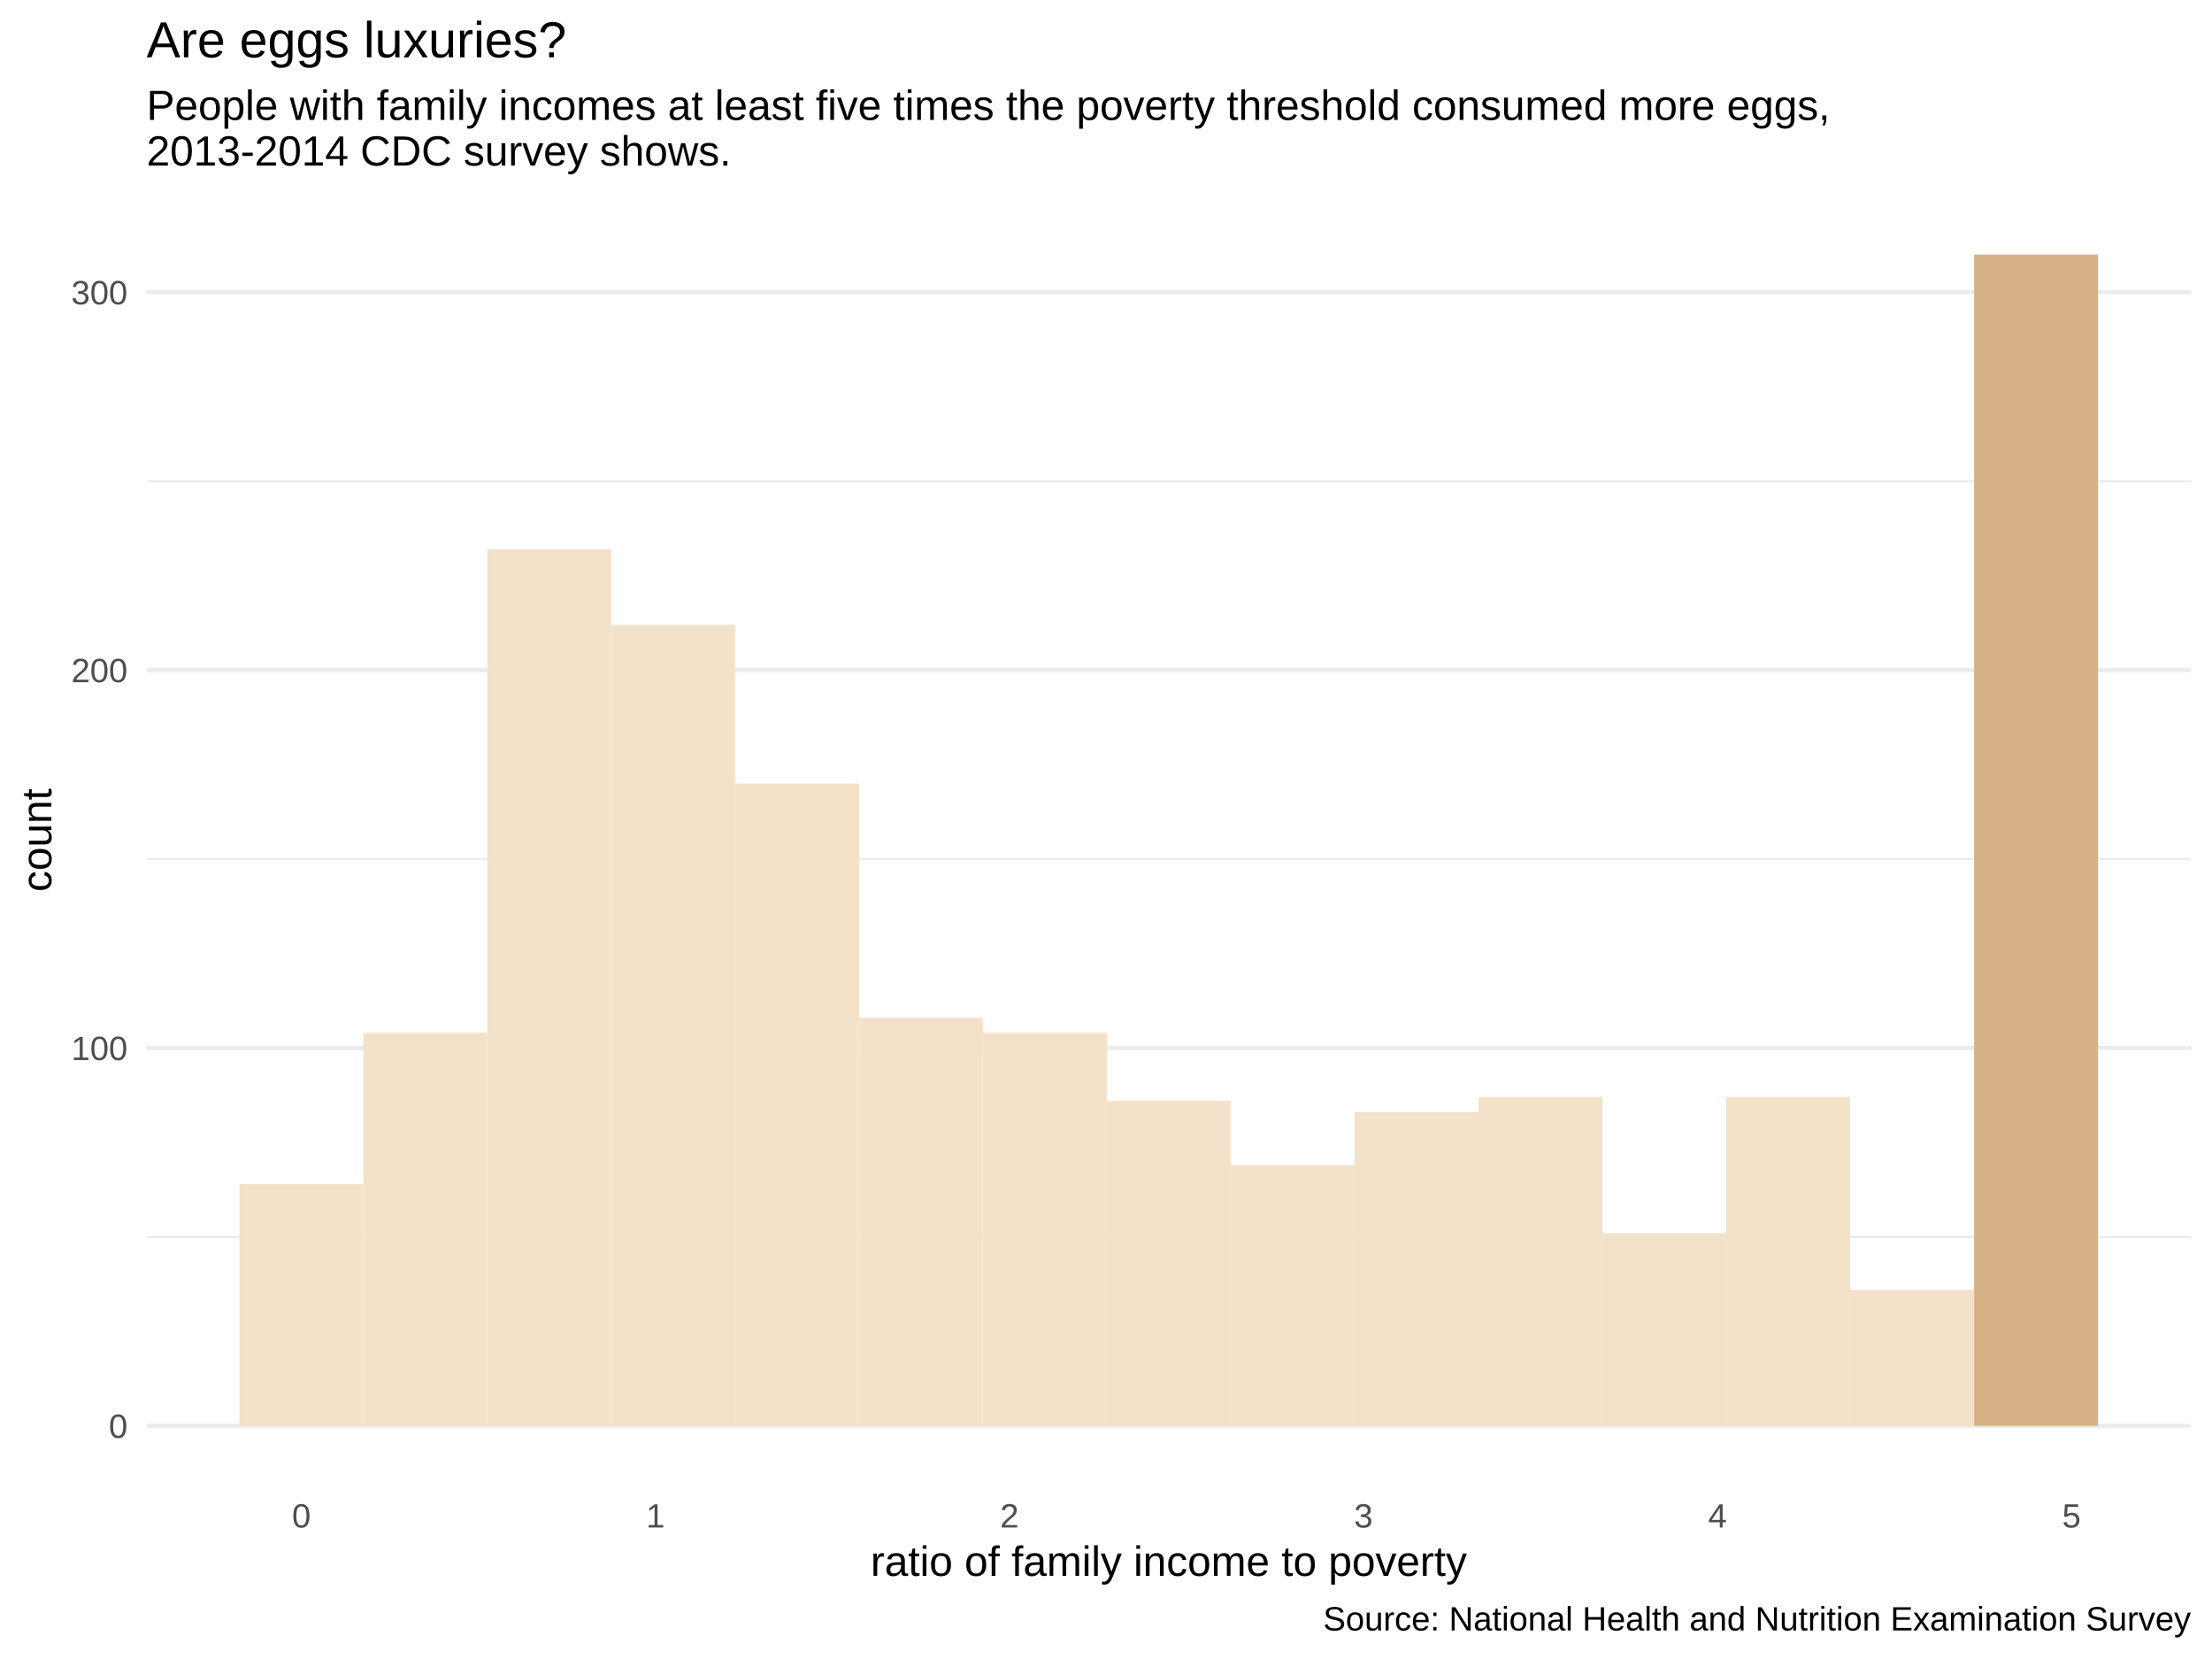
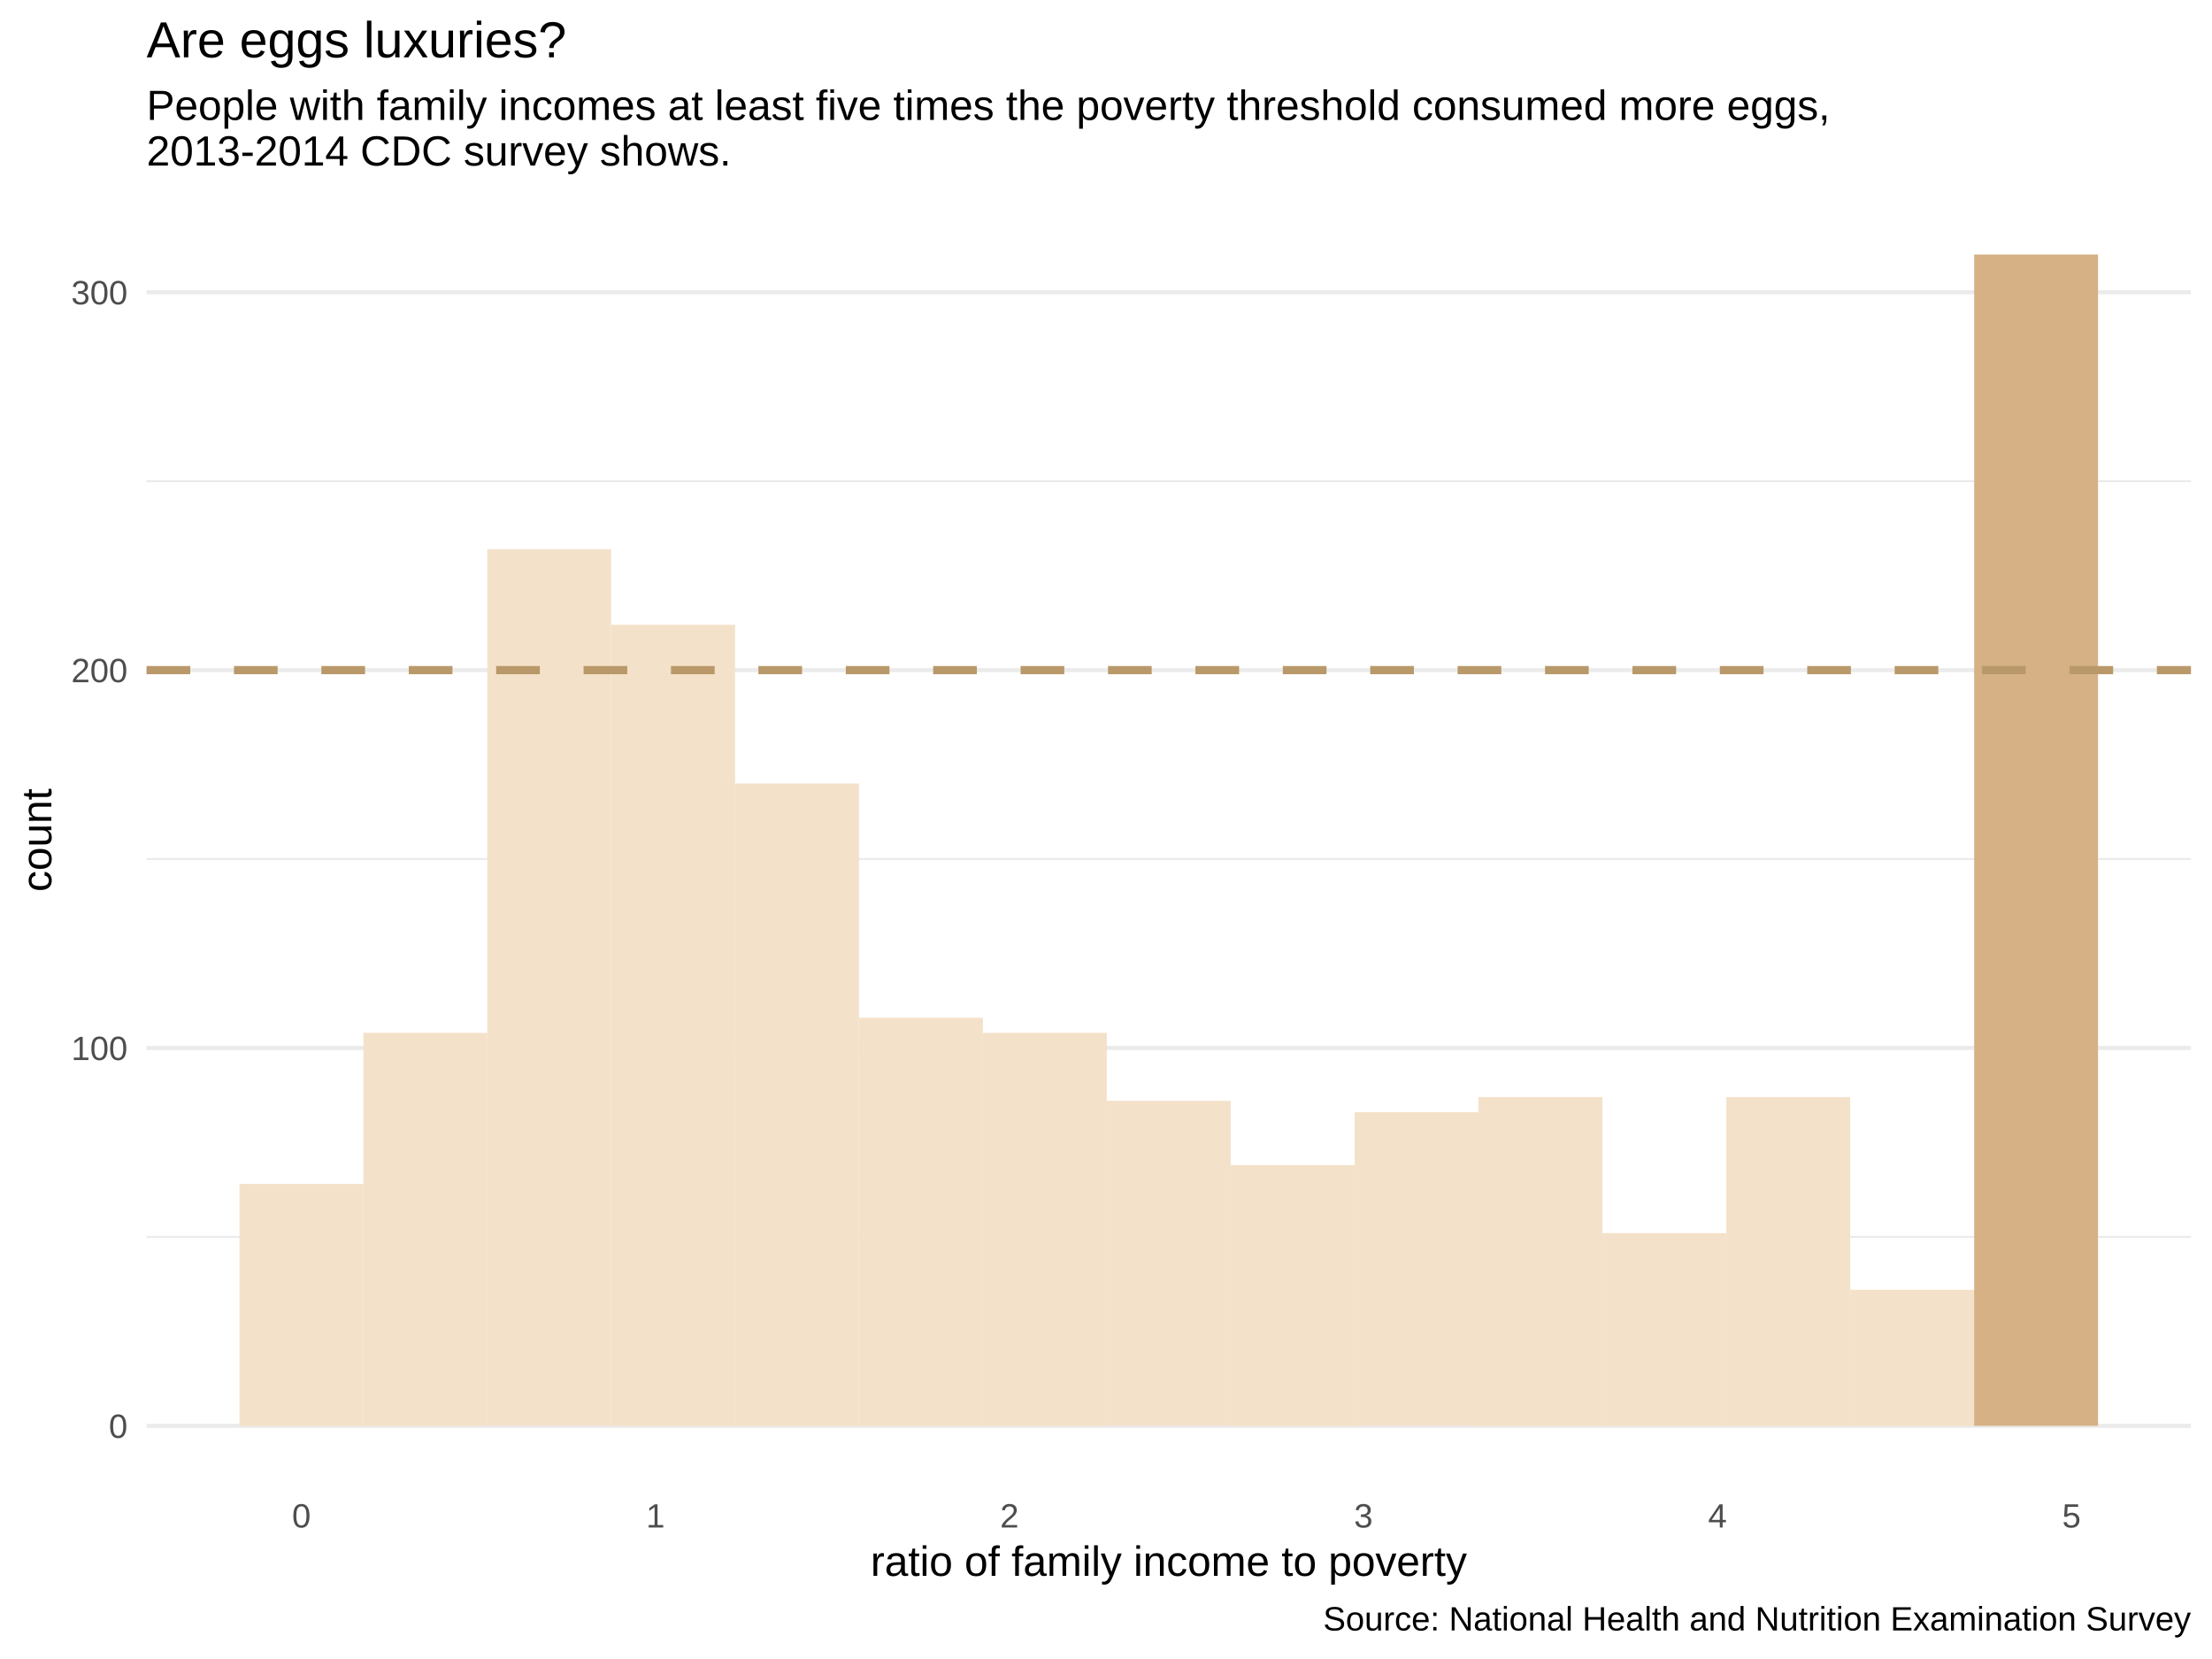
<svg xmlns="http://www.w3.org/2000/svg" class="svglite" width="576.00pt" height="432.00pt" viewBox="0 0 576.00 432.00">
  <defs>
    <style type="text/css">
    .svglite line, .svglite polyline, .svglite polygon, .svglite path, .svglite rect, .svglite circle {
      fill: none;
      stroke: #000000;
      stroke-linecap: round;
      stroke-linejoin: round;
      stroke-miterlimit: 10.00;
    }
    .svglite text {
      white-space: pre;
    }
  </style>
  </defs>
  <rect width="100%" height="100%" style="stroke: none; fill: none;" />
  <defs>
    <clipPath id="cpMC4wMHw1NzYuMDB8MC4wMHw0MzIuMDA=">
      <rect x="0.00" y="0.00" width="576.00" height="432.00" />
    </clipPath>
  </defs>
  <g clip-path="url(#cpMC4wMHw1NzYuMDB8MC4wMHw0MzIuMDA=)">
</g>
  <defs>
    <clipPath id="cpMzguMTZ8NTcwLjUyfDUxLjAyfDM4Ni41Mw==">
      <rect x="38.16" y="51.02" width="532.36" height="335.51" />
    </clipPath>
  </defs>
  <g clip-path="url(#cpMzguMTZ8NTcwLjUyfDUxLjAyfDM4Ni41Mw==)">
    <polyline points="38.16,322.08 570.52,322.08 " style="stroke-width: 0.53; stroke: #EBEBEB; stroke-linecap: butt;" />
    <polyline points="38.16,223.69 570.52,223.69 " style="stroke-width: 0.53; stroke: #EBEBEB; stroke-linecap: butt;" />
    <polyline points="38.16,125.30 570.52,125.30 " style="stroke-width: 0.53; stroke: #EBEBEB; stroke-linecap: butt;" />
    <polyline points="38.16,371.28 570.52,371.28 " style="stroke-width: 1.07; stroke: #EBEBEB; stroke-linecap: butt;" />
    <polyline points="38.16,272.89 570.52,272.89 " style="stroke-width: 1.07; stroke: #EBEBEB; stroke-linecap: butt;" />
    <polyline points="38.16,174.50 570.52,174.50 " style="stroke-width: 1.07; stroke: #EBEBEB; stroke-linecap: butt;" />
    <polyline points="38.16,76.11 570.52,76.11 " style="stroke-width: 1.07; stroke: #EBEBEB; stroke-linecap: butt;" />
    <rect x="62.36" y="308.31" width="32.26" height="62.97" style="stroke-width: 1.07; stroke: none; stroke-linecap: butt; stroke-linejoin: miter; fill: #F4E1C9;" />
    <rect x="94.63" y="268.95" width="32.26" height="102.33" style="stroke-width: 1.07; stroke: none; stroke-linecap: butt; stroke-linejoin: miter; fill: #F4E1C9;" />
    <rect x="126.89" y="143.01" width="32.26" height="228.26" style="stroke-width: 1.07; stroke: none; stroke-linecap: butt; stroke-linejoin: miter; fill: #F4E1C9;" />
    <rect x="159.15" y="162.69" width="32.26" height="208.59" style="stroke-width: 1.07; stroke: none; stroke-linecap: butt; stroke-linejoin: miter; fill: #F4E1C9;" />
    <rect x="191.42" y="204.02" width="32.26" height="167.26" style="stroke-width: 1.07; stroke: none; stroke-linecap: butt; stroke-linejoin: miter; fill: #F4E1C9;" />
    <rect x="223.68" y="265.02" width="32.26" height="106.26" style="stroke-width: 1.07; stroke: none; stroke-linecap: butt; stroke-linejoin: miter; fill: #F4E1C9;" />
    <rect x="255.95" y="268.95" width="32.26" height="102.33" style="stroke-width: 1.07; stroke: none; stroke-linecap: butt; stroke-linejoin: miter; fill: #F4E1C9;" />
    <rect x="288.21" y="286.66" width="32.26" height="84.61" style="stroke-width: 1.07; stroke: none; stroke-linecap: butt; stroke-linejoin: miter; fill: #F4E1C9;" />
    <rect x="320.47" y="303.39" width="32.26" height="67.89" style="stroke-width: 1.07; stroke: none; stroke-linecap: butt; stroke-linejoin: miter; fill: #F4E1C9;" />
    <rect x="352.74" y="289.61" width="32.26" height="81.66" style="stroke-width: 1.07; stroke: none; stroke-linecap: butt; stroke-linejoin: miter; fill: #F4E1C9;" />
    <rect x="385.00" y="285.68" width="32.26" height="85.60" style="stroke-width: 1.07; stroke: none; stroke-linecap: butt; stroke-linejoin: miter; fill: #F4E1C9;" />
    <rect x="417.27" y="321.10" width="32.26" height="50.18" style="stroke-width: 1.07; stroke: none; stroke-linecap: butt; stroke-linejoin: miter; fill: #F4E1C9;" />
    <rect x="449.53" y="285.68" width="32.26" height="85.60" style="stroke-width: 1.07; stroke: none; stroke-linecap: butt; stroke-linejoin: miter; fill: #F4E1C9;" />
    <rect x="481.79" y="335.86" width="32.26" height="35.42" style="stroke-width: 1.07; stroke: none; stroke-linecap: butt; stroke-linejoin: miter; fill: #F4E1C9;" />
    <rect x="514.06" y="66.27" width="32.26" height="0.00" style="stroke-width: 1.07; stroke: none; stroke-linecap: butt; stroke-linejoin: miter; fill: #F4E1C9;" />
    <rect x="62.36" y="371.28" width="32.26" height="0.00" style="stroke-width: 1.07; stroke: none; stroke-linecap: butt; stroke-linejoin: miter; fill: #D5B185;" />
    <rect x="94.63" y="371.28" width="32.26" height="0.00" style="stroke-width: 1.07; stroke: none; stroke-linecap: butt; stroke-linejoin: miter; fill: #D5B185;" />
    <rect x="126.89" y="371.28" width="32.26" height="0.00" style="stroke-width: 1.07; stroke: none; stroke-linecap: butt; stroke-linejoin: miter; fill: #D5B185;" />
    <rect x="159.15" y="371.28" width="32.26" height="0.00" style="stroke-width: 1.07; stroke: none; stroke-linecap: butt; stroke-linejoin: miter; fill: #D5B185;" />
    <rect x="191.42" y="371.28" width="32.26" height="0.00" style="stroke-width: 1.07; stroke: none; stroke-linecap: butt; stroke-linejoin: miter; fill: #D5B185;" />
    <rect x="223.68" y="371.28" width="32.26" height="0.00" style="stroke-width: 1.07; stroke: none; stroke-linecap: butt; stroke-linejoin: miter; fill: #D5B185;" />
    <rect x="255.95" y="371.28" width="32.26" height="0.00" style="stroke-width: 1.07; stroke: none; stroke-linecap: butt; stroke-linejoin: miter; fill: #D5B185;" />
    <rect x="288.21" y="371.28" width="32.26" height="0.00" style="stroke-width: 1.07; stroke: none; stroke-linecap: butt; stroke-linejoin: miter; fill: #D5B185;" />
    <rect x="320.47" y="371.28" width="32.26" height="0.00" style="stroke-width: 1.07; stroke: none; stroke-linecap: butt; stroke-linejoin: miter; fill: #D5B185;" />
    <rect x="352.74" y="371.28" width="32.26" height="0.00" style="stroke-width: 1.07; stroke: none; stroke-linecap: butt; stroke-linejoin: miter; fill: #D5B185;" />
    <rect x="385.00" y="371.28" width="32.26" height="0.00" style="stroke-width: 1.07; stroke: none; stroke-linecap: butt; stroke-linejoin: miter; fill: #D5B185;" />
    <rect x="417.27" y="371.28" width="32.26" height="0.00" style="stroke-width: 1.07; stroke: none; stroke-linecap: butt; stroke-linejoin: miter; fill: #D5B185;" />
    <rect x="449.53" y="371.28" width="32.26" height="0.00" style="stroke-width: 1.07; stroke: none; stroke-linecap: butt; stroke-linejoin: miter; fill: #D5B185;" />
    <rect x="481.79" y="371.28" width="32.26" height="0.00" style="stroke-width: 1.07; stroke: none; stroke-linecap: butt; stroke-linejoin: miter; fill: #D5B185;" />
    <rect x="514.06" y="66.27" width="32.26" height="305.01" style="stroke-width: 1.07; stroke: none; stroke-linecap: butt; stroke-linejoin: miter; fill: #D5B185;" />
+     <line x1="38.16" y1="174.50" x2="570.52" y2="174.50" style="stroke-width: 2.13; stroke: #B9996A; stroke-dasharray: 11.38,11.38; stroke-linecap: butt;" />
  </g>
  <g clip-path="url(#cpMC4wMHw1NzYuMDB8MC4wMHw0MzIuMDA=)">
    <text x="33.23" y="374.43" text-anchor="end" style="font-size: 8.80px;fill: #4D4D4D; font-family: &quot;Arial&quot;;" textLength="4.90px" lengthAdjust="spacingAndGlyphs">0</text>
    <text x="33.23" y="276.04" text-anchor="end" style="font-size: 8.80px;fill: #4D4D4D; font-family: &quot;Arial&quot;;" textLength="14.69px" lengthAdjust="spacingAndGlyphs">100</text>
    <text x="33.23" y="177.65" text-anchor="end" style="font-size: 8.80px;fill: #4D4D4D; font-family: &quot;Arial&quot;;" textLength="14.69px" lengthAdjust="spacingAndGlyphs">200</text>
    <text x="33.23" y="79.26" text-anchor="end" style="font-size: 8.80px;fill: #4D4D4D; font-family: &quot;Arial&quot;;" textLength="14.69px" lengthAdjust="spacingAndGlyphs">300</text>
    <text x="78.49" y="397.77" text-anchor="middle" style="font-size: 8.80px;fill: #4D4D4D; font-family: &quot;Arial&quot;;" textLength="4.90px" lengthAdjust="spacingAndGlyphs">0</text>
    <text x="170.68" y="397.77" text-anchor="middle" style="font-size: 8.80px;fill: #4D4D4D; font-family: &quot;Arial&quot;;" textLength="4.90px" lengthAdjust="spacingAndGlyphs">1</text>
    <text x="262.86" y="397.77" text-anchor="middle" style="font-size: 8.80px;fill: #4D4D4D; font-family: &quot;Arial&quot;;" textLength="4.90px" lengthAdjust="spacingAndGlyphs">2</text>
    <text x="355.04" y="397.77" text-anchor="middle" style="font-size: 8.80px;fill: #4D4D4D; font-family: &quot;Arial&quot;;" textLength="4.90px" lengthAdjust="spacingAndGlyphs">3</text>
    <text x="447.23" y="397.77" text-anchor="middle" style="font-size: 8.80px;fill: #4D4D4D; font-family: &quot;Arial&quot;;" textLength="4.90px" lengthAdjust="spacingAndGlyphs">4</text>
    <text x="539.41" y="397.77" text-anchor="middle" style="font-size: 8.80px;fill: #4D4D4D; font-family: &quot;Arial&quot;;" textLength="4.90px" lengthAdjust="spacingAndGlyphs">5</text>
    <text x="304.34" y="410.35" text-anchor="middle" style="font-size: 11.00px; font-family: &quot;Arial&quot;;" textLength="155.28px" lengthAdjust="spacingAndGlyphs">ratio of family income to poverty</text>
    <text transform="translate(13.37,218.77) rotate(-90)" text-anchor="middle" style="font-size: 11.00px; font-family: &quot;Arial&quot;;" textLength="26.91px" lengthAdjust="spacingAndGlyphs">count</text>
    <text x="38.16" y="31.23" style="font-size: 11.00px; font-family: &quot;Arial&quot;;" textLength="441.42px" lengthAdjust="spacingAndGlyphs">People with family incomes at least five times the poverty threshold consumed more eggs, </text>
    <text x="38.16" y="43.11" style="font-size: 11.00px; font-family: &quot;Arial&quot;;" textLength="152.25px" lengthAdjust="spacingAndGlyphs">2013-2014 CDC survey shows.</text>
    <text x="38.16" y="14.94" style="font-size: 13.20px; font-family: &quot;Arial&quot;;" textLength="109.25px" lengthAdjust="spacingAndGlyphs">Are eggs luxuries?</text>
    <text x="570.52" y="424.57" text-anchor="end" style="font-size: 8.80px; font-family: &quot;Arial&quot;;" textLength="225.93px" lengthAdjust="spacingAndGlyphs">Source: National Health and Nutrition Examination Survey</text>
  </g>
</svg>
